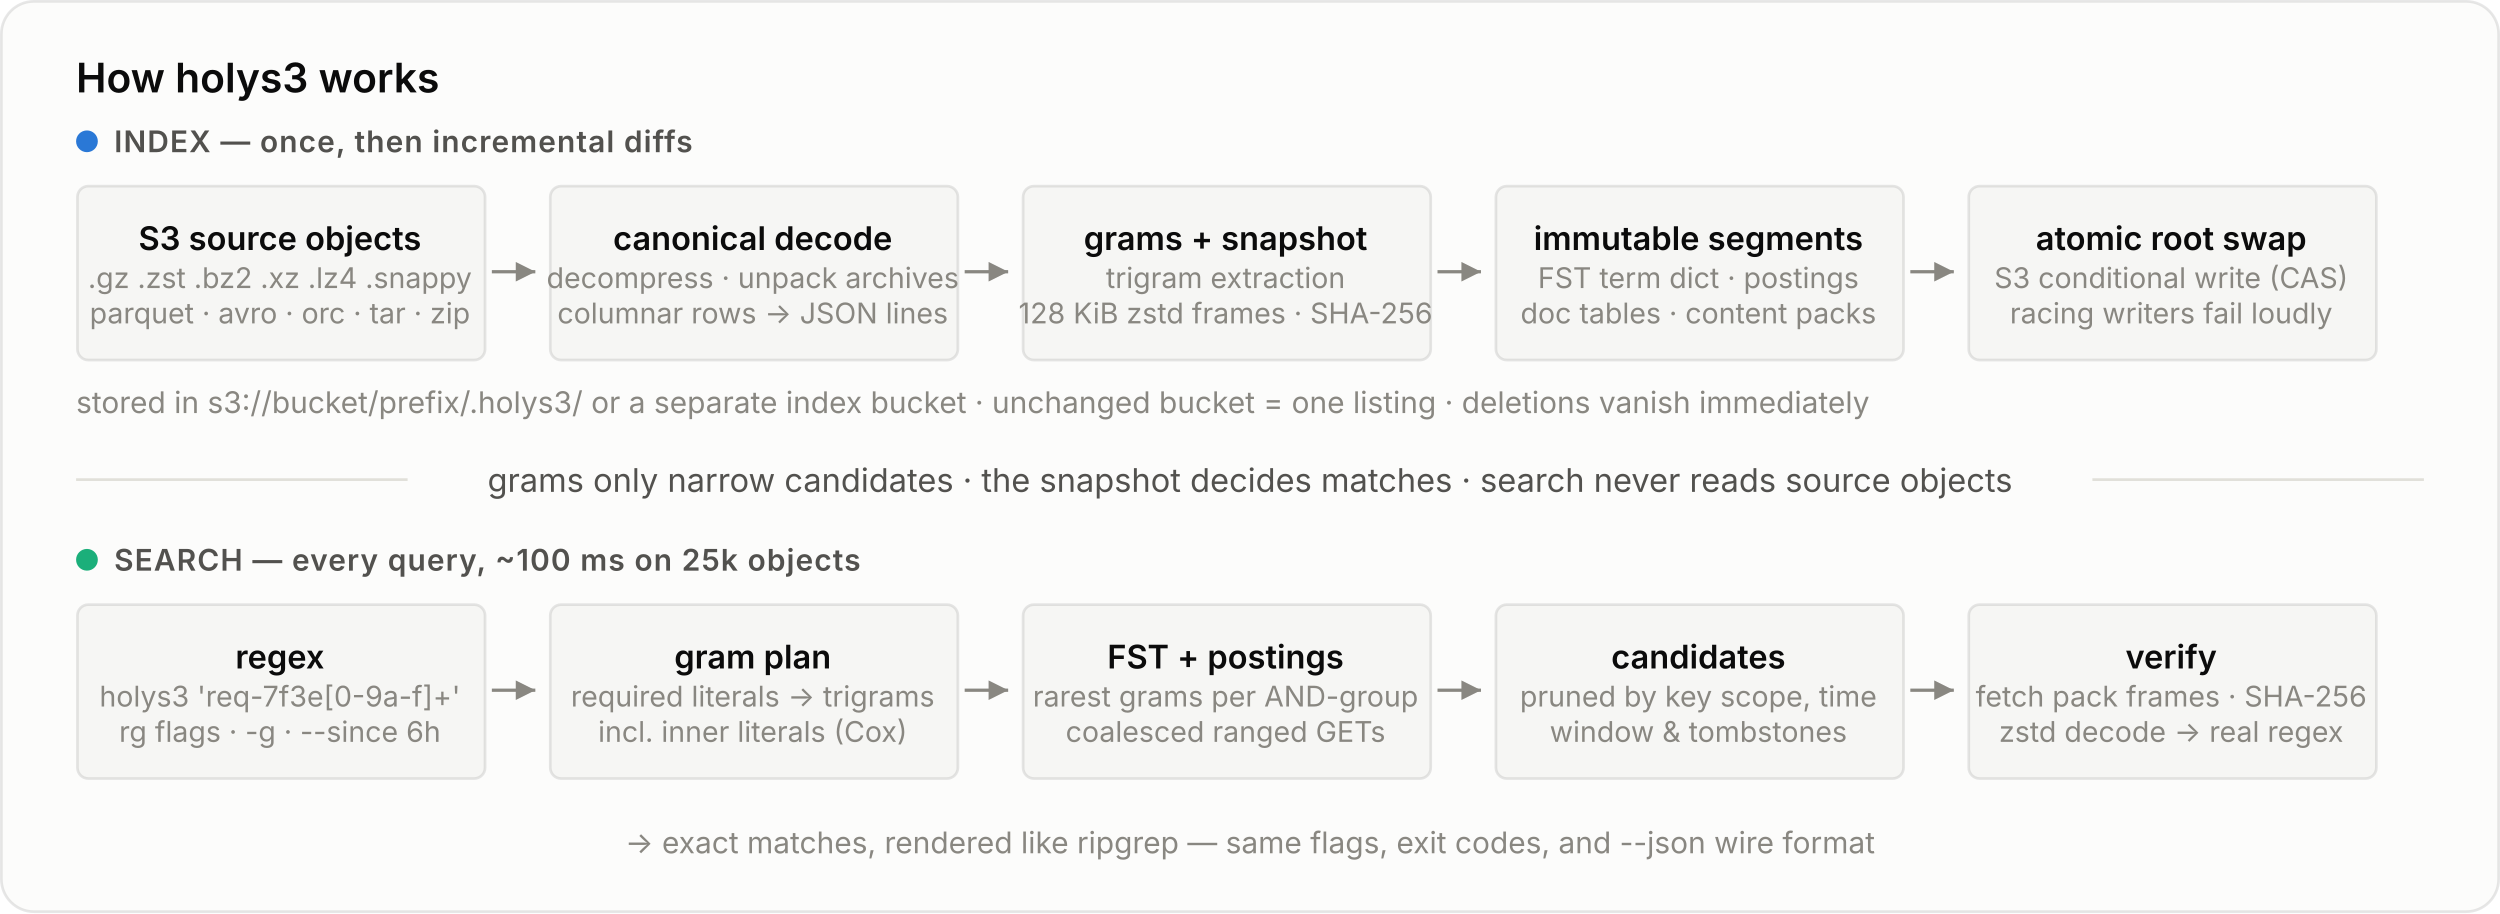
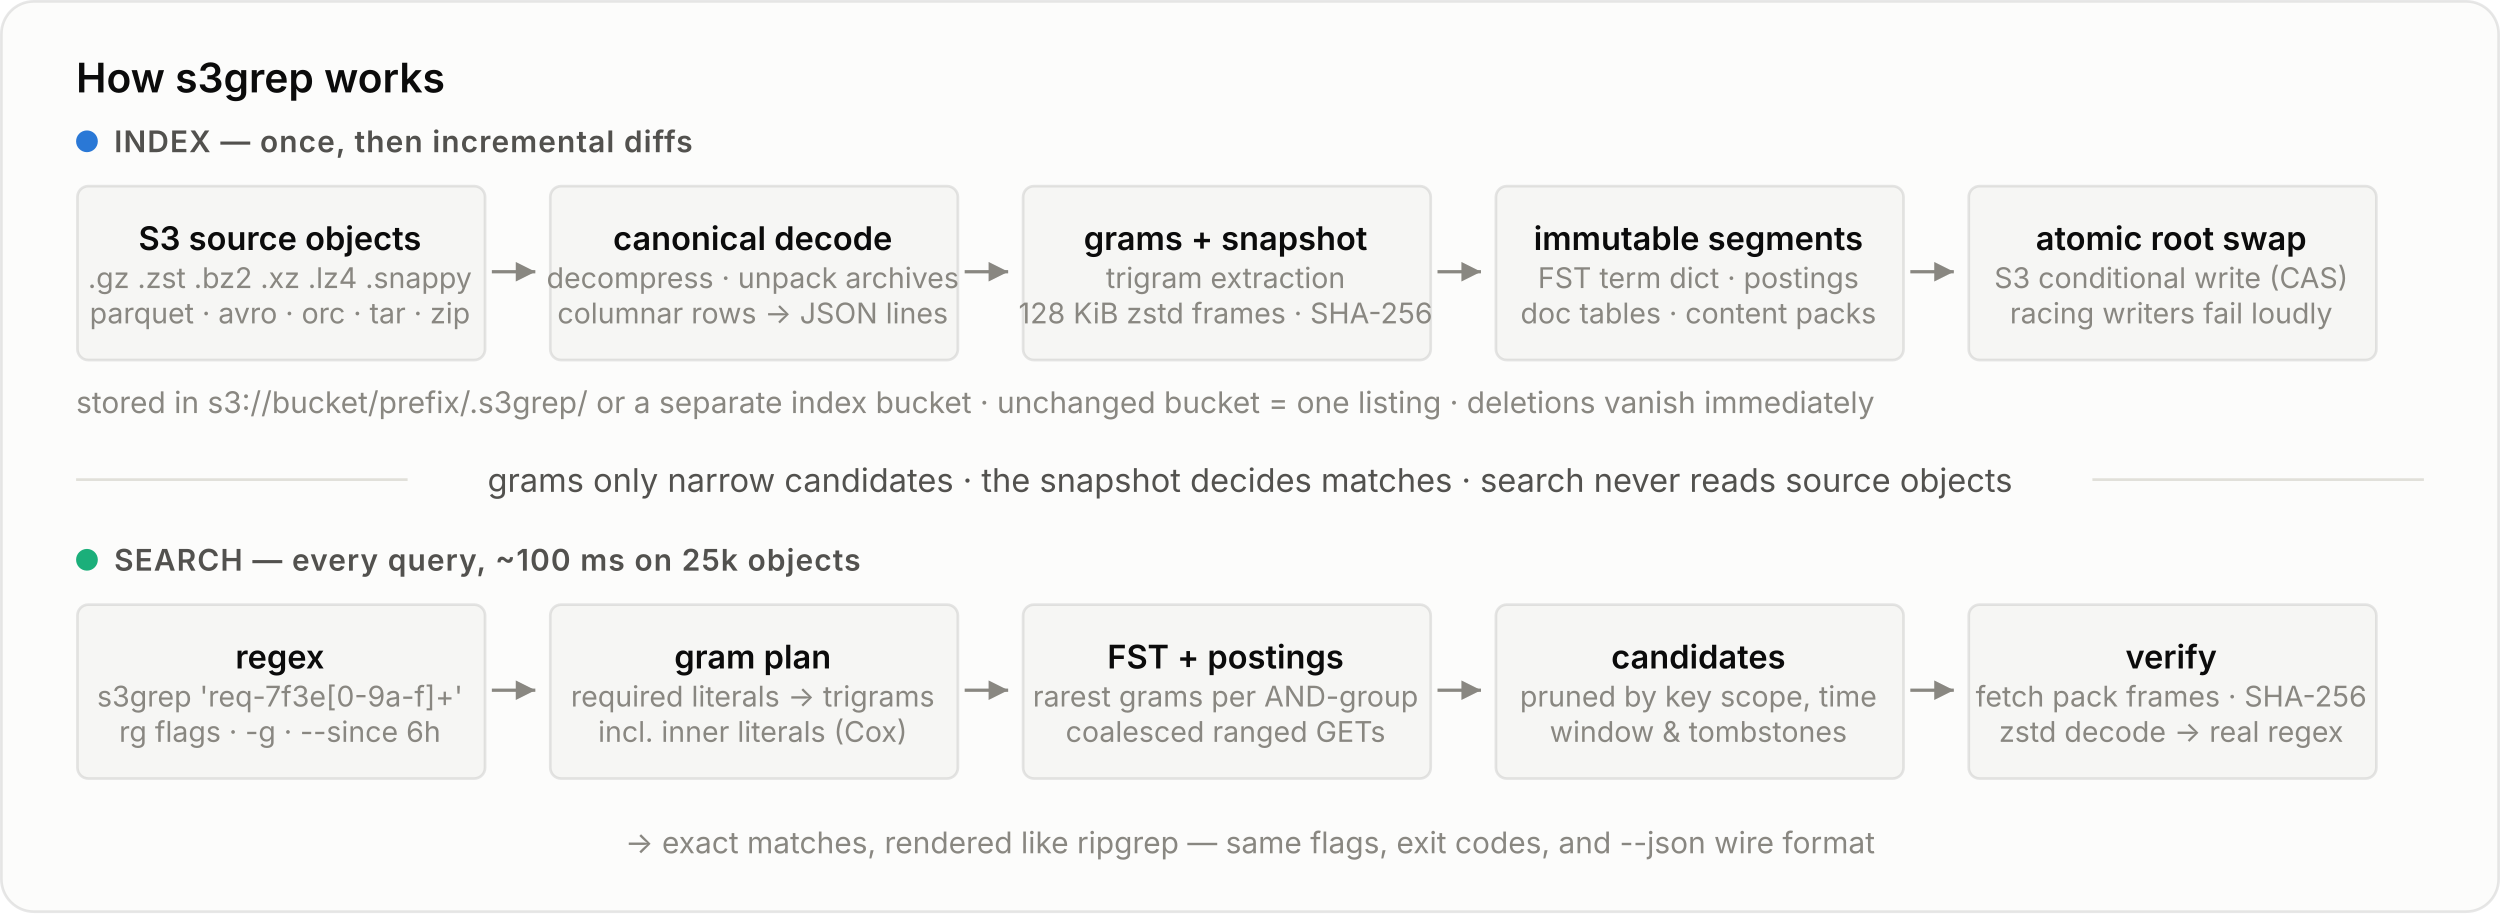
- <svg xmlns="http://www.w3.org/2000/svg" viewBox="0 0 920 336" width="920" height="336" role="img" aria-label="How holys3 works: index pipeline builds a trigram index and content snapshot in S3; search plans grams, fetches posting and pack ranges, and verifies with a real regex">
+ <svg xmlns="http://www.w3.org/2000/svg" viewBox="0 0 920 336" width="920" height="336" role="img" aria-label="How s3grep works: index pipeline builds a trigram index and content snapshot in S3; search plans grams, fetches posting and pack ranges, and verifies with a real regex">
  <style>
text{font-family:system-ui,-apple-system,'Segoe UI',sans-serif}
.title{font-size:15px;font-weight:600;fill:#0b0b0b}
.chip{font-size:11px;font-weight:600;letter-spacing:0.4px;fill:#52514e}
.bt{font-size:12px;font-weight:600;fill:#0b0b0b}
.bs{font-size:10.5px;fill:#898781}
.note{font-size:11px;fill:#898781}
.mid{font-size:12px;fill:#52514e}
.box{fill:#f6f6f4;stroke:rgba(11,11,11,0.10)}
.card{fill:#fcfcfb;stroke:rgba(11,11,11,0.10)}
.arrow{stroke:#898781;stroke-width:1.2}
.rule{stroke:#e1e0d9;stroke-width:1}
</style>
  <defs>
    <marker id="ah" markerWidth="8" markerHeight="8" refX="6" refY="3" orient="auto">
      <path d="M0 0 L6 3 L0 6 z" fill="#898781" />
    </marker>
  </defs>
  <rect class="card" x="0.5" y="0.5" width="919" height="335" rx="12" />
-   <text class="title" x="28" y="34">How holys3 works</text>
+   <text class="title" x="28" y="34">How s3grep works</text>
  <circle cx="32" cy="52" r="4" fill="#2a78d6" />
  <text class="chip" x="42" y="56">INDEX — once, then incremental diffs</text>
  <rect class="box" x="28.5" y="68.5" width="150" height="64" rx="4" />
  <text class="bt" x="103" y="92" text-anchor="middle">S3 source objects</text>
  <text class="bs" x="103" y="106" text-anchor="middle">.gz .zst .bz2 .xz .lz4 .snappy</text>
  <text class="bs" x="103" y="119" text-anchor="middle">parquet · avro · orc · tar · zip</text>
  <rect class="box" x="202.5" y="68.5" width="150" height="64" rx="4" />
  <text class="bt" x="277" y="92" text-anchor="middle">canonical decode</text>
  <text class="bs" x="277" y="106" text-anchor="middle">decompress · unpack archives</text>
  <text class="bs" x="277" y="119" text-anchor="middle">columnar rows → JSON lines</text>
  <rect class="box" x="376.5" y="68.5" width="150" height="64" rx="4" />
  <text class="bt" x="451" y="92" text-anchor="middle">grams + snapshot</text>
  <text class="bs" x="451" y="106" text-anchor="middle">trigram extraction</text>
  <text class="bs" x="451" y="119" text-anchor="middle">128 KiB zstd frames · SHA-256</text>
  <rect class="box" x="550.5" y="68.5" width="150" height="64" rx="4" />
  <text class="bt" x="625" y="92" text-anchor="middle">immutable segments</text>
  <text class="bs" x="625" y="106" text-anchor="middle">FST term dict · postings</text>
  <text class="bs" x="625" y="119" text-anchor="middle">doc tables · content packs</text>
  <rect class="box" x="724.5" y="68.5" width="150" height="64" rx="4" />
  <text class="bt" x="799" y="92" text-anchor="middle">atomic root swap</text>
  <text class="bs" x="799" y="106" text-anchor="middle">S3 conditional write (CAS)</text>
  <text class="bs" x="799" y="119" text-anchor="middle">racing writers fail loudly</text>
  <line class="arrow" x1="181" y1="100" x2="197" y2="100" marker-end="url(#ah)" />
  <line class="arrow" x1="355" y1="100" x2="371" y2="100" marker-end="url(#ah)" />
  <line class="arrow" x1="529" y1="100" x2="545" y2="100" marker-end="url(#ah)" />
  <line class="arrow" x1="703" y1="100" x2="719" y2="100" marker-end="url(#ah)" />
-   <text class="note" x="28" y="152">stored in s3://bucket/prefix/.holys3/ or a separate index bucket · unchanged bucket = one listing · deletions vanish immediately</text>
+   <text class="note" x="28" y="152">stored in s3://bucket/prefix/.s3grep/ or a separate index bucket · unchanged bucket = one listing · deletions vanish immediately</text>
  <line class="rule" x1="28" y1="176.5" x2="150" y2="176.5" />
  <text class="mid" x="460" y="181" text-anchor="middle">grams only narrow candidates · the snapshot decides matches · search never reads source objects</text>
  <line class="rule" x1="770" y1="176.5" x2="892" y2="176.5" />
  <circle cx="32" cy="206" r="4" fill="#1baf7a" />
  <text class="chip" x="42" y="210">SEARCH — every query, ~100 ms on 25k objects</text>
  <rect class="box" x="28.5" y="222.5" width="150" height="64" rx="4" />
  <text class="bt" x="103" y="246" text-anchor="middle">regex</text>
-   <text class="bs" x="103" y="260" text-anchor="middle">holys3 'req-7f3e[0-9a-f]+'</text>
+   <text class="bs" x="103" y="260" text-anchor="middle">s3grep 'req-7f3e[0-9a-f]+'</text>
  <text class="bs" x="103" y="273" text-anchor="middle">rg flags · -g · --since 6h</text>
  <rect class="box" x="202.5" y="222.5" width="150" height="64" rx="4" />
  <text class="bt" x="277" y="246" text-anchor="middle">gram plan</text>
  <text class="bs" x="277" y="260" text-anchor="middle">required literals → trigrams</text>
  <text class="bs" x="277" y="273" text-anchor="middle">incl. inner literals (Cox)</text>
  <rect class="box" x="376.5" y="222.5" width="150" height="64" rx="4" />
  <text class="bt" x="451" y="246" text-anchor="middle">FST + postings</text>
  <text class="bs" x="451" y="260" text-anchor="middle">rarest grams per AND-group</text>
  <text class="bs" x="451" y="273" text-anchor="middle">coalesced ranged GETs</text>
  <rect class="box" x="550.5" y="222.5" width="150" height="64" rx="4" />
  <text class="bt" x="625" y="246" text-anchor="middle">candidates</text>
  <text class="bs" x="625" y="260" text-anchor="middle">pruned by key scope, time</text>
  <text class="bs" x="625" y="273" text-anchor="middle">window &amp; tombstones</text>
  <rect class="box" x="724.5" y="222.5" width="150" height="64" rx="4" />
  <text class="bt" x="799" y="246" text-anchor="middle">verify</text>
  <text class="bs" x="799" y="260" text-anchor="middle">fetch pack frames · SHA-256</text>
  <text class="bs" x="799" y="273" text-anchor="middle">zstd decode → real regex</text>
  <line class="arrow" x1="181" y1="254" x2="197" y2="254" marker-end="url(#ah)" />
  <line class="arrow" x1="355" y1="254" x2="371" y2="254" marker-end="url(#ah)" />
  <line class="arrow" x1="529" y1="254" x2="545" y2="254" marker-end="url(#ah)" />
  <line class="arrow" x1="703" y1="254" x2="719" y2="254" marker-end="url(#ah)" />
  <text class="note" x="460" y="314" text-anchor="middle">→ exact matches, rendered like ripgrep — same flags, exit codes, and --json wire format</text>
</svg>
